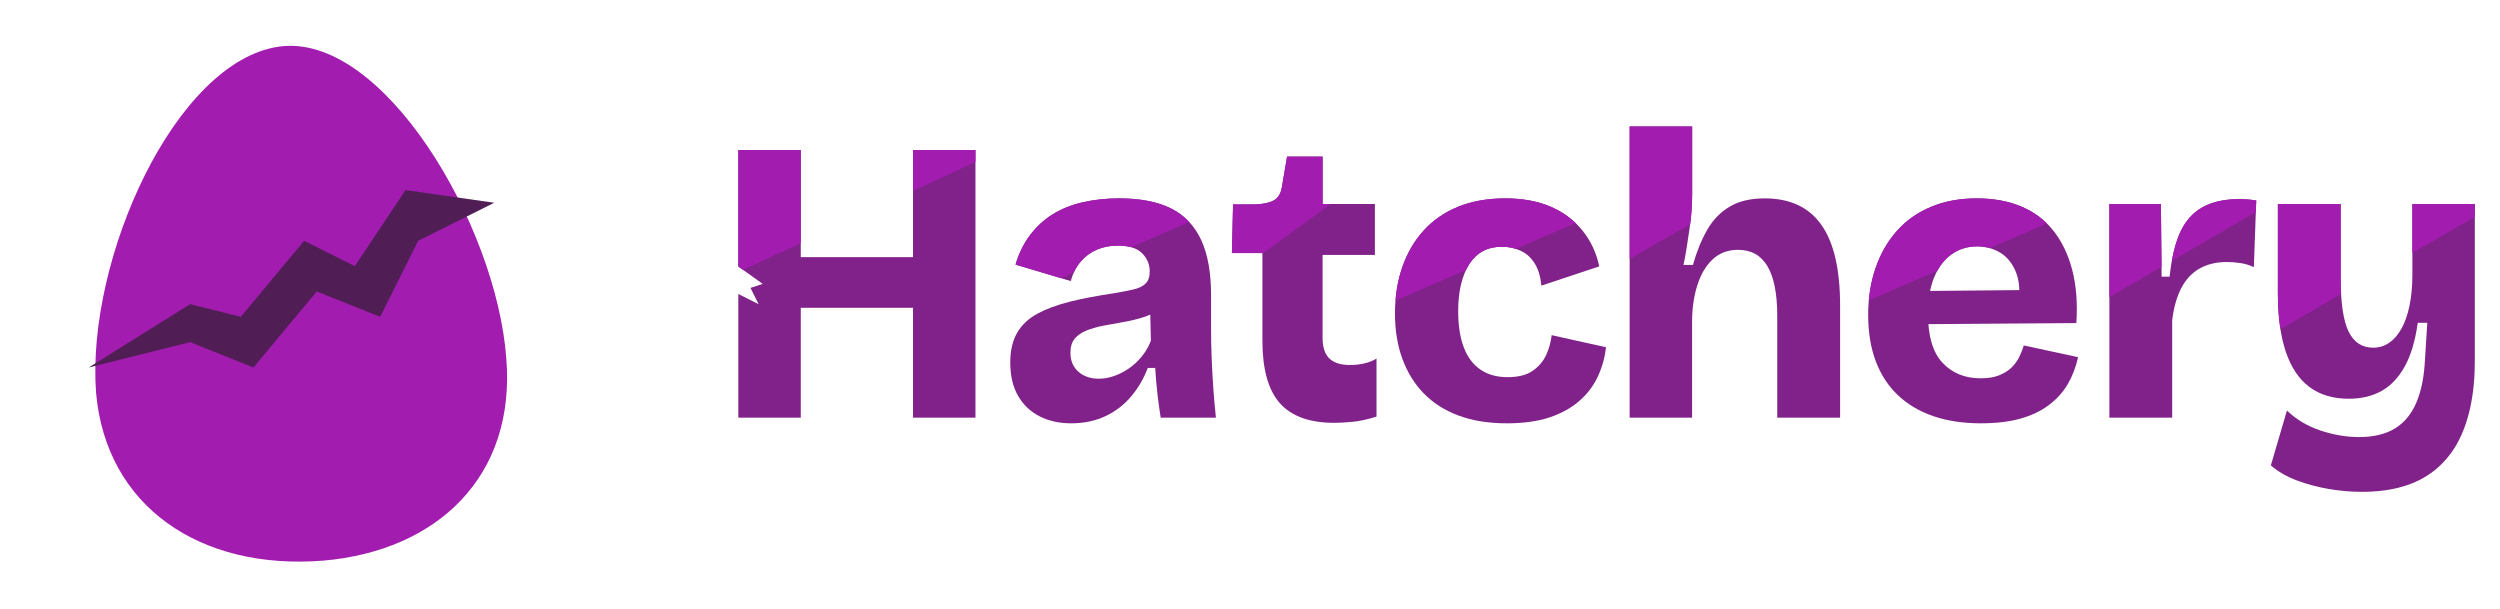
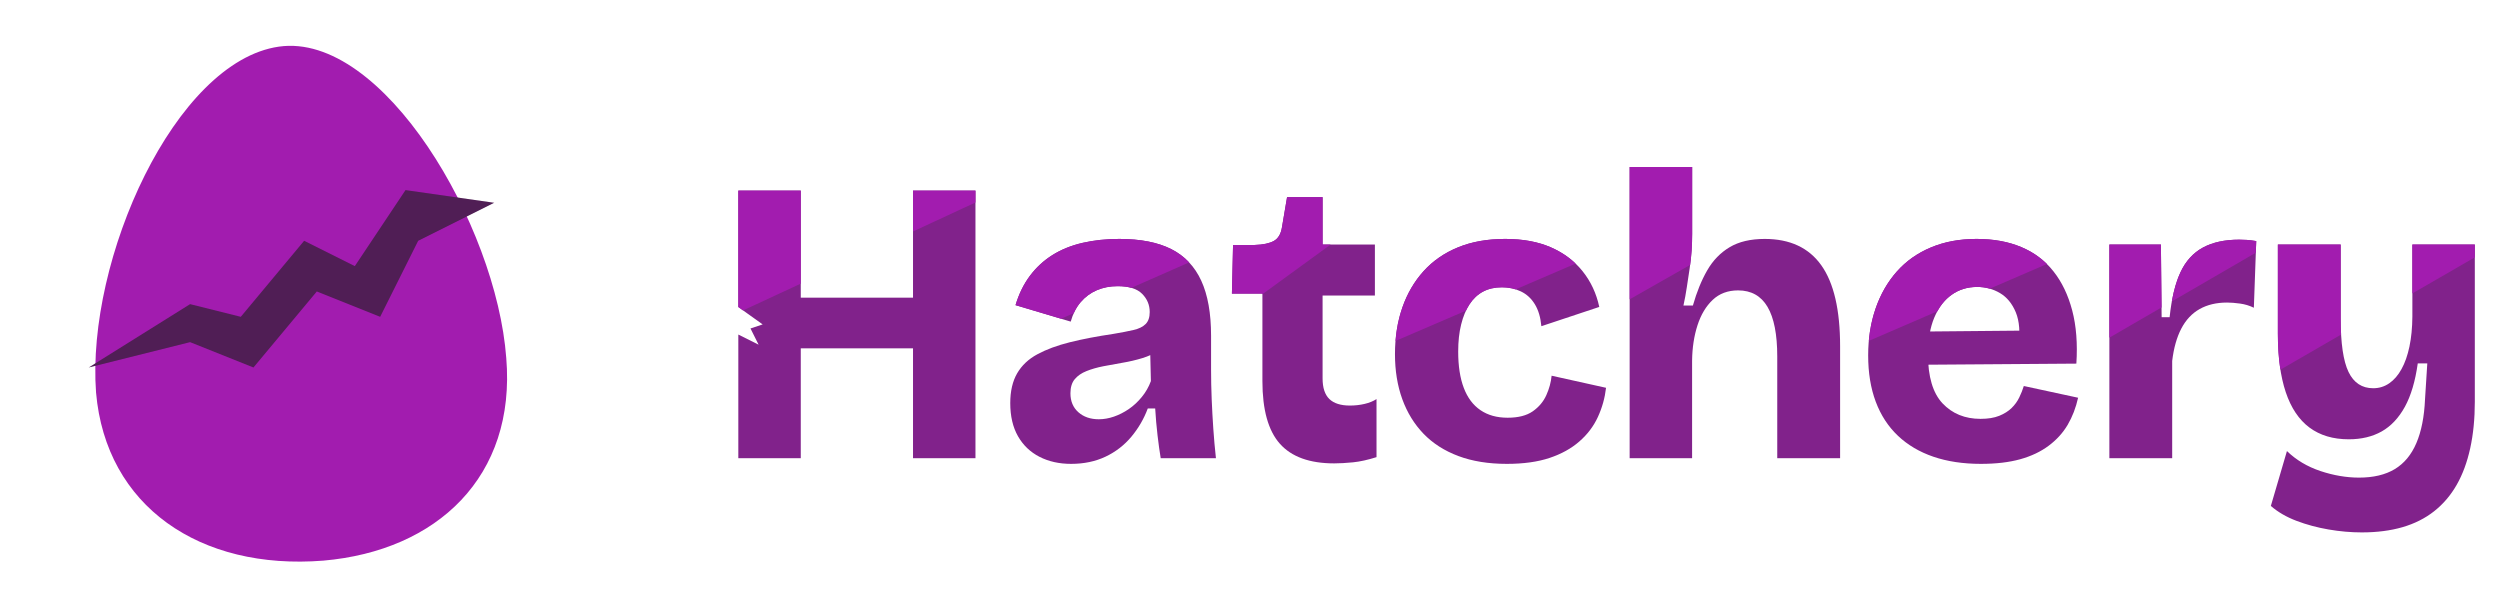
<svg xmlns="http://www.w3.org/2000/svg" role="img" aria-label="Hatchery" viewBox="0 0 616.5 150">
  <svg width="150" height="150" viewBox="0 0 48 48">
    <path transform="translate(-1 -1) scale(.39)" fill="#A21CAF" fill-rule="evenodd" d="M59 12 C80 9 103 48 105 75 C107 99 91 114 68 116 C43 118 24 105 22 82 C20 55 38 15 59 12Z" />
    <path fill="#501E55" fill-rule="evenodd" d="M7 29L15 24L19 25L24 19L28 21L32 15L39 16L33 19L30 25L25 23L20 29L15 27Z" />
  </svg>
-   <g transform="translate(175 23)">
+   <g transform="translate(175 33)">
    <path fill="#81228B" d="M50.15 80V52.9H22.47V80H7.07V49.5L12.07 52L10.07 48L13.07 47L7.07 42.71V14H22.47V40.41H50.15V14H65.55V80Z" />
    <path fill="#A21CAF" d="M22.47 36.94 8.23 43.55 7.07 42.71V14H22.47V36.94ZM65.55 16.93 50.15 24.08V14H65.55V16.93Z" />
    <path fill="#81228B" d="M89.13 81.39Q84.74 81.39 81.34 79.65Q77.94 77.91 76.03 74.57Q74.13 71.23 74.13 66.41Q74.13 61.99 75.83 59.06Q77.54 56.12 80.84 54.35Q84.14 52.57 88.82 51.4Q93.51 50.23 99.55 49.34Q102.53 48.84 104.51 48.38Q106.5 47.93 107.51 46.91Q108.52 45.9 108.52 43.95Q108.52 41.33 106.64 39.45Q104.77 37.57 100.61 37.57Q97.79 37.57 95.47 38.57Q93.15 39.57 91.49 41.51Q89.83 43.46 89.04 46.31L75.43 42.25Q76.67 38.11 78.97 35.03Q81.27 31.95 84.52 29.9Q87.78 27.85 92 26.88Q96.21 25.92 100.99 25.92Q108.85 25.92 113.83 28.43Q118.81 30.95 121.23 36.22Q123.65 41.49 123.65 49.76V58.19Q123.65 61.75 123.8 65.4Q123.95 69.05 124.2 72.7Q124.45 76.35 124.85 80H111.23Q110.83 77.61 110.45 74.37Q110.07 71.12 109.87 67.73H108.04Q106.63 71.53 104 74.69Q101.36 77.85 97.61 79.62Q93.87 81.39 89.13 81.39ZM95.97 70.39Q97.8 70.39 99.69 69.74Q101.59 69.08 103.34 67.89Q105.1 66.69 106.56 64.91Q108.02 63.13 108.81 60.98L108.62 52.87L110.88 53.37Q109.01 54.61 106.67 55.32Q104.33 56.03 101.9 56.44Q99.47 56.85 97.12 57.31Q94.77 57.77 92.93 58.51Q91.09 59.24 90.03 60.51Q88.97 61.78 88.97 64Q88.97 66.92 90.93 68.66Q92.88 70.39 95.97 70.39Z" />
    <path fill="#A21CAF" d="M89.79 44.22 86.66 45.6 75.43 42.25Q76.67 38.11 78.97 35.03Q81.27 31.95 84.52 29.9Q87.78 27.85 92 26.88Q96.21 25.92 100.99 25.92Q108.85 25.92 113.83 28.43Q116.36 29.71 118.24 31.71L103.99 37.98Q102.54 37.57 100.61 37.57Q97.79 37.57 95.47 38.57Q93.15 39.57 91.49 41.51Q90.48 42.7 89.79 44.22Z" />
    <path fill="#81228B" d="M154.01 81.27Q144.93 81.27 140.62 76.43Q136.31 71.58 136.31 60.97V39.41H128.79L129.07 27.41H134.41Q137.53 27.31 139.14 26.41Q140.74 25.51 141.13 23.05L142.39 15.61H151.15V27.31H164.05V39.87H151.15V60.32Q151.15 63.78 152.82 65.4Q154.49 67.01 157.89 67.01Q159.79 67.01 161.52 66.6Q163.25 66.19 164.45 65.41V79.73Q161.28 80.74 158.65 81.01Q156.01 81.27 154.01 81.27Z" />
    <path fill="#A21CAF" d="M153.13 27.31 136.31 39.55V39.41H128.79L129.07 27.41H134.41Q137.53 27.31 139.14 26.41Q140.74 25.51 141.13 23.05L142.39 15.61H151.15V27.31H153.13Z" />
    <path fill="#81228B" d="M196.59 81.39Q189.79 81.39 184.64 79.46Q179.49 77.53 176.05 73.97Q172.61 70.4 170.8 65.42Q169 60.44 169 54.34Q169 48.01 170.82 42.83Q172.63 37.65 176.08 33.84Q179.53 30.04 184.58 27.98Q189.63 25.92 196.19 25.92Q202.71 25.92 207.48 28.01Q212.25 30.11 215.28 33.9Q218.31 37.69 219.38 42.69L205.1 47.44Q204.81 44.19 203.5 42.04Q202.19 39.89 200.06 38.87Q197.93 37.85 195.36 37.85Q192.73 37.85 190.74 38.9Q188.75 39.95 187.39 42.02Q186.04 44.09 185.32 47.01Q184.59 49.94 184.59 53.69Q184.59 59.03 185.97 62.66Q187.35 66.29 190.09 68.15Q192.82 70.01 196.78 70.01Q200.71 70.01 202.98 68.43Q205.25 66.84 206.32 64.46Q207.39 62.09 207.63 59.65L221.05 62.63Q220.62 66.39 219.04 69.82Q217.46 73.26 214.47 75.86Q211.49 78.47 207.11 79.93Q202.73 81.39 196.59 81.39Z" />
    <path fill="#A21CAF" d="M186.5 43.61 169.13 51.08Q169.48 46.64 170.82 42.83Q172.63 37.65 176.08 33.84Q179.53 30.04 184.58 27.98Q189.63 25.92 196.19 25.92Q202.71 25.92 207.48 28.01Q210.99 29.55 213.55 32L198.75 38.36Q197.17 37.85 195.36 37.85Q192.73 37.85 190.74 38.9Q188.75 39.95 187.39 42.02Q186.91 42.76 186.5 43.61Z" />
    <path fill="#81228B" d="M226.87 80V46.62V8.19H242.29V24.66Q242.29 26.68 242.15 28.84Q242 31 241.66 33.26Q241.32 35.51 240.97 37.82Q240.63 40.12 240.14 42.34H242.47Q243.88 37.35 246 33.67Q248.12 29.99 251.53 27.96Q254.93 25.92 260.18 25.92Q269.52 25.92 274.14 32.43Q278.77 38.94 278.77 52.39V80H263.27V54.92Q263.27 46.73 260.87 42.67Q258.47 38.61 253.61 38.61Q249.83 38.61 247.35 40.95Q244.87 43.29 243.6 47.22Q242.33 51.15 242.27 55.96V80Z" />
    <path fill="#A21CAF" d="M241.79 32.33 226.87 40.81V8.19H242.29V24.66Q242.29 26.68 242.15 28.84Q242.03 30.55 241.79 32.33Z" />
    <path fill="#81228B" d="M313.48 81.39Q306.93 81.39 301.78 79.63Q296.63 77.87 293.03 74.46Q289.43 71.05 287.56 66.07Q285.69 61.09 285.69 54.64Q285.69 48.36 287.52 43.08Q289.35 37.8 292.76 33.96Q296.17 30.11 301.16 28.02Q306.16 25.92 312.41 25.92Q318.69 25.92 323.47 27.94Q328.25 29.95 331.38 33.91Q334.51 37.86 336.01 43.57Q337.51 49.28 337.03 56.67L295.81 56.97V48.79L328.19 48.49L322.75 52.41Q323.43 47.28 322.1 44.03Q320.76 40.79 318.19 39.27Q315.62 37.76 312.59 37.76Q308.97 37.76 306.25 39.71Q303.52 41.66 301.98 45.35Q300.44 49.04 300.44 54.36Q300.44 62.66 304.04 66.48Q307.65 70.29 313.4 70.29Q316.15 70.29 318.01 69.54Q319.86 68.79 321.06 67.62Q322.26 66.45 322.95 65.01Q323.65 63.57 324.07 62.19L337.46 65.08Q336.64 68.77 334.89 71.76Q333.13 74.74 330.2 76.92Q327.27 79.11 323.18 80.25Q319.08 81.39 313.48 81.39Z" />
    <path fill="#A21CAF" d="M329.77 32.1 315.67 38.19Q314.2 37.76 312.59 37.76Q308.97 37.76 306.25 39.71Q304.14 41.22 302.74 43.77L285.85 51.06Q286.23 46.82 287.52 43.08Q289.35 37.8 292.76 33.96Q296.17 30.11 301.16 28.02Q306.16 25.92 312.41 25.92Q318.69 25.92 323.47 27.94Q327.09 29.46 329.77 32.1Z" />
    <path fill="#81228B" d="M345.17 80V55.15V27.31H357.88L358.06 45.22H360.03Q360.75 38.33 362.69 34.17Q364.64 30 368.24 28.05Q371.85 26.1 377.17 26.1Q377.99 26.1 379.02 26.16Q380.05 26.22 381.39 26.45L380.8 42.89Q379.21 42.11 377.4 41.86Q375.58 41.61 374.19 41.61Q370.28 41.61 367.43 43.21Q364.59 44.81 362.91 48.03Q361.23 51.25 360.66 56.01V80Z" />
    <path fill="#A21CAF" d="M358.04 42.81 345.17 50.27V27.31H357.88L358.04 42.81ZM381.28 29.32 360.57 41.34Q361.33 37.08 362.69 34.17Q364.64 30 368.24 28.05Q371.85 26.1 377.17 26.1Q377.99 26.1 379.02 26.16Q380.05 26.22 381.39 26.45L381.28 29.32Z" />
    <path fill="#81228B" d="M407.4 98.29Q403.39 98.29 399.22 97.57Q395.04 96.85 391.34 95.45Q387.63 94.05 384.99 91.77L388.96 78.23Q392.35 81.53 397.22 83.16Q402.09 84.78 406.73 84.78Q412.06 84.78 415.54 82.69Q419.03 80.59 420.88 76.26Q422.73 71.92 423.01 65.48L423.57 56.61H421.22Q420.3 63.19 418.04 67.32Q415.77 71.44 412.33 73.39Q408.88 75.33 404.2 75.33Q398.42 75.33 394.52 72.44Q390.63 69.55 388.67 63.72Q386.72 57.9 386.72 49.27V27.31H402.21V45.47Q402.21 54.72 404.15 58.73Q406.09 62.74 410.24 62.74Q412.43 62.74 414.2 61.51Q415.97 60.29 417.22 58.01Q418.48 55.74 419.17 52.46Q419.86 49.19 419.89 45.08V27.31H435.29V66.07Q435.29 72.34 434.16 77.51Q433.03 82.69 430.82 86.56Q428.6 90.44 425.25 93.08Q421.9 95.71 417.46 97Q413.02 98.29 407.4 98.29Z" />
    <path fill="#A21CAF" d="M402.31 49.51 387.35 58.16Q386.72 54.16 386.72 49.27V27.31H402.21V45.47Q402.21 47.64 402.31 49.51ZM435.29 30.46 419.89 39.36V27.31H435.29V30.46Z" />
  </g>
</svg>
